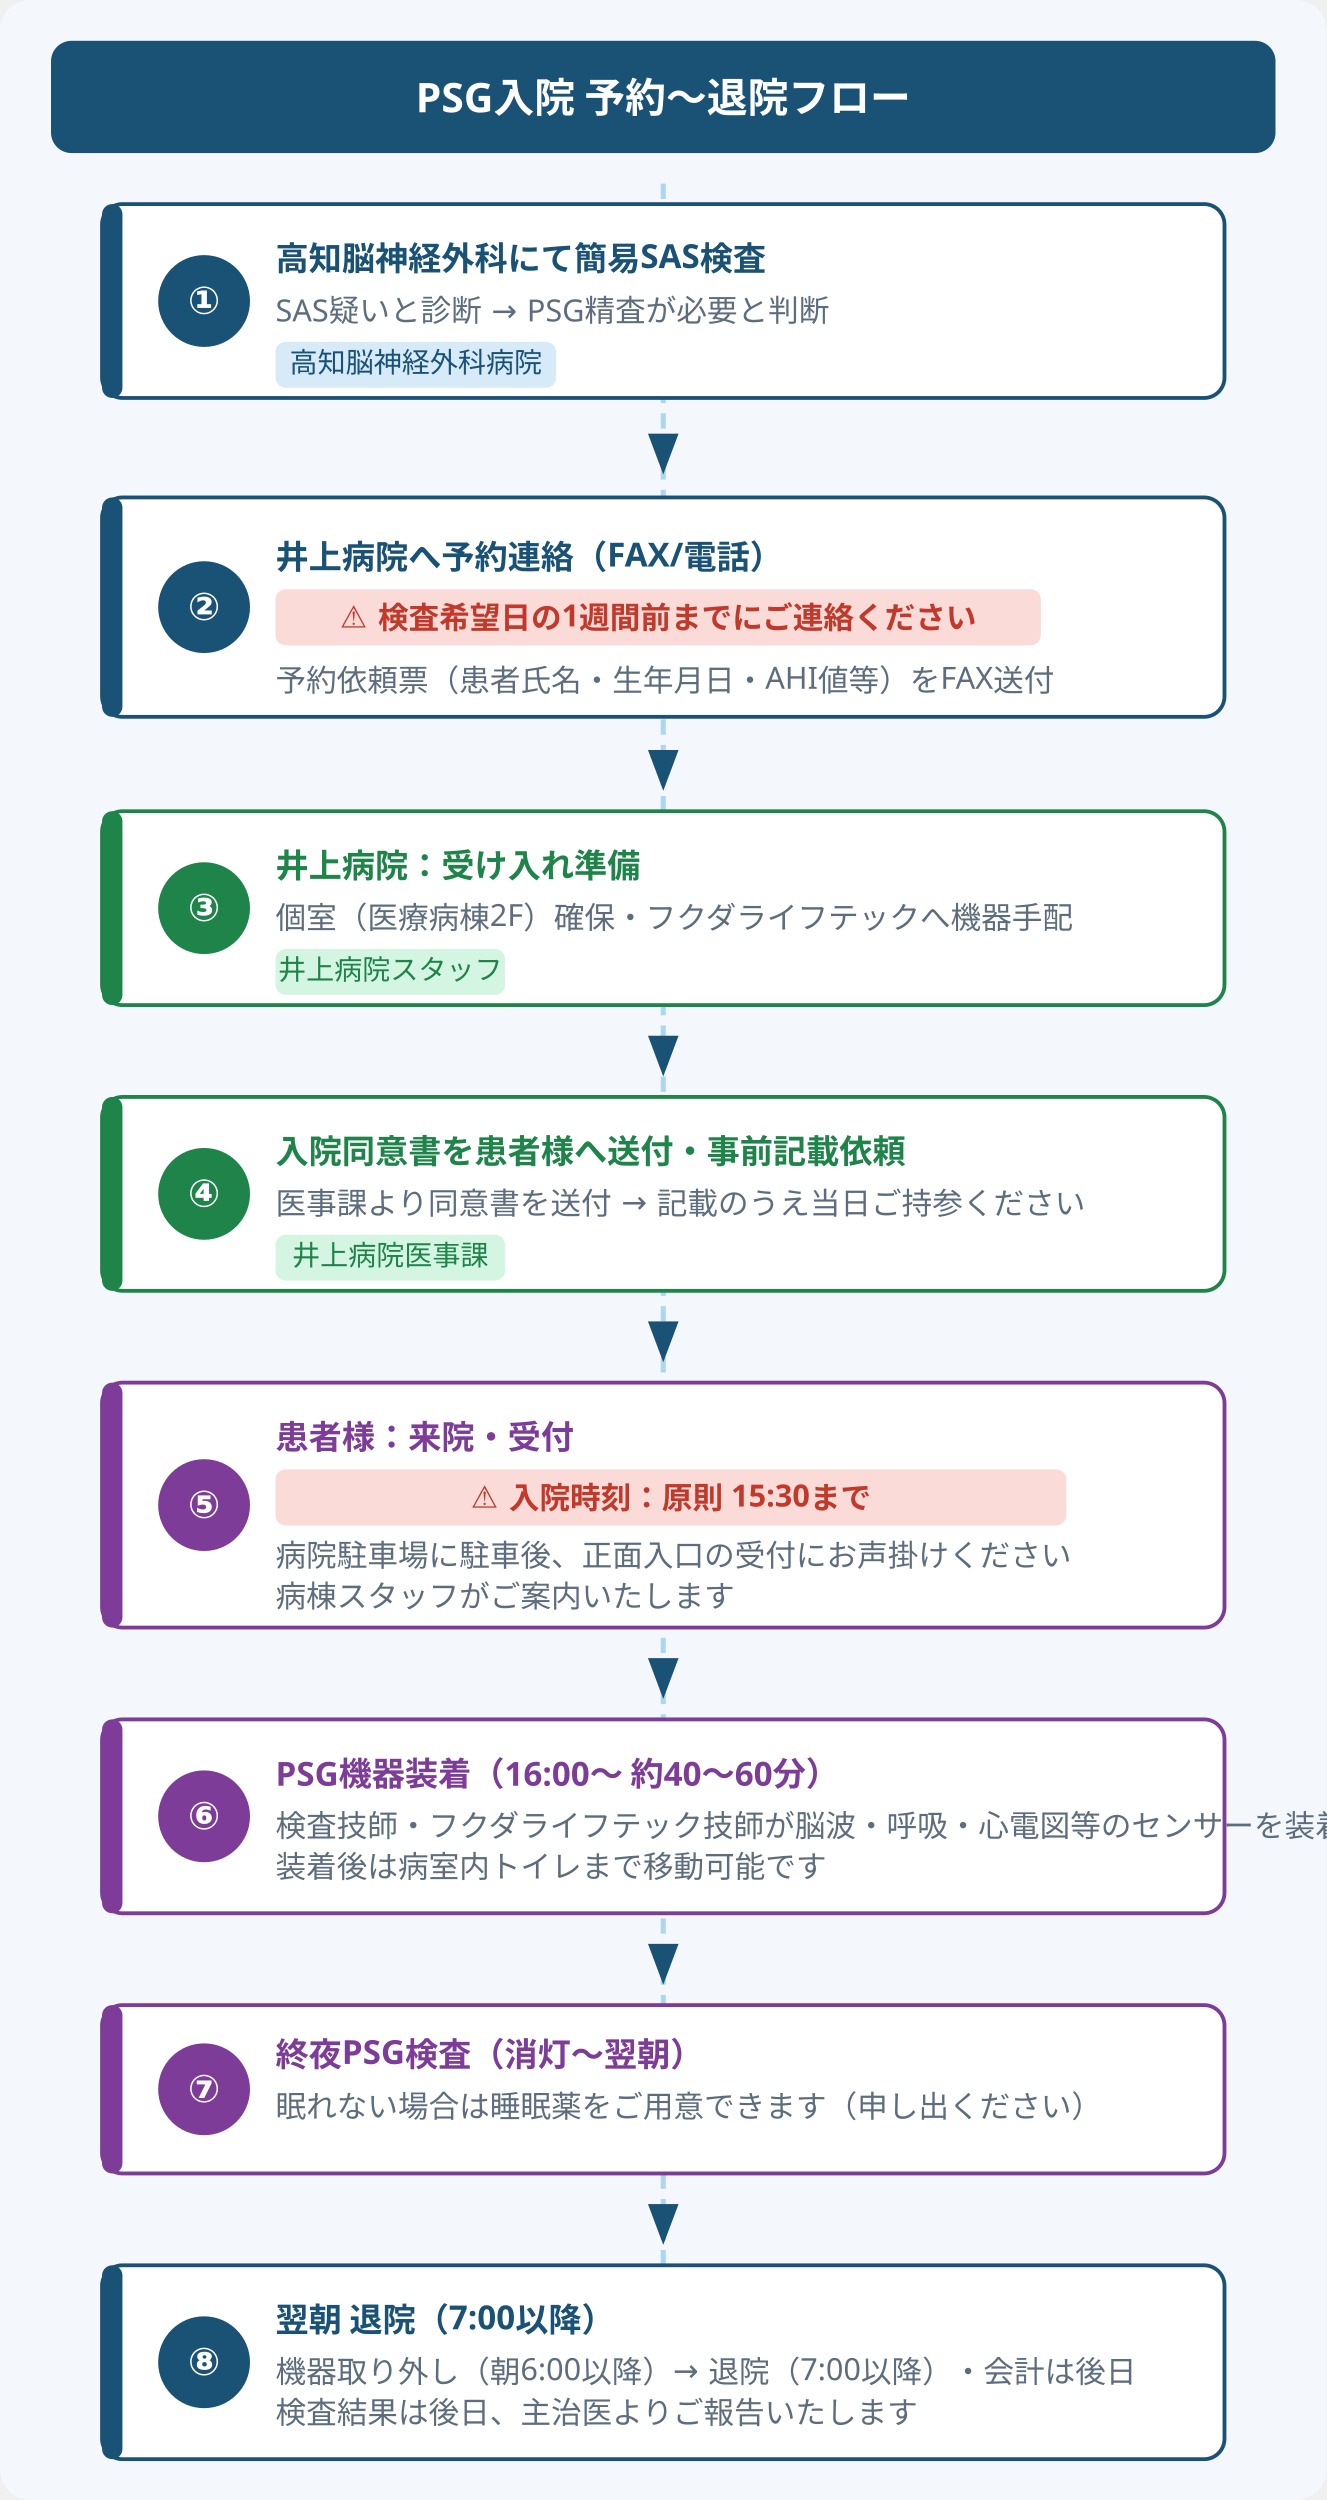
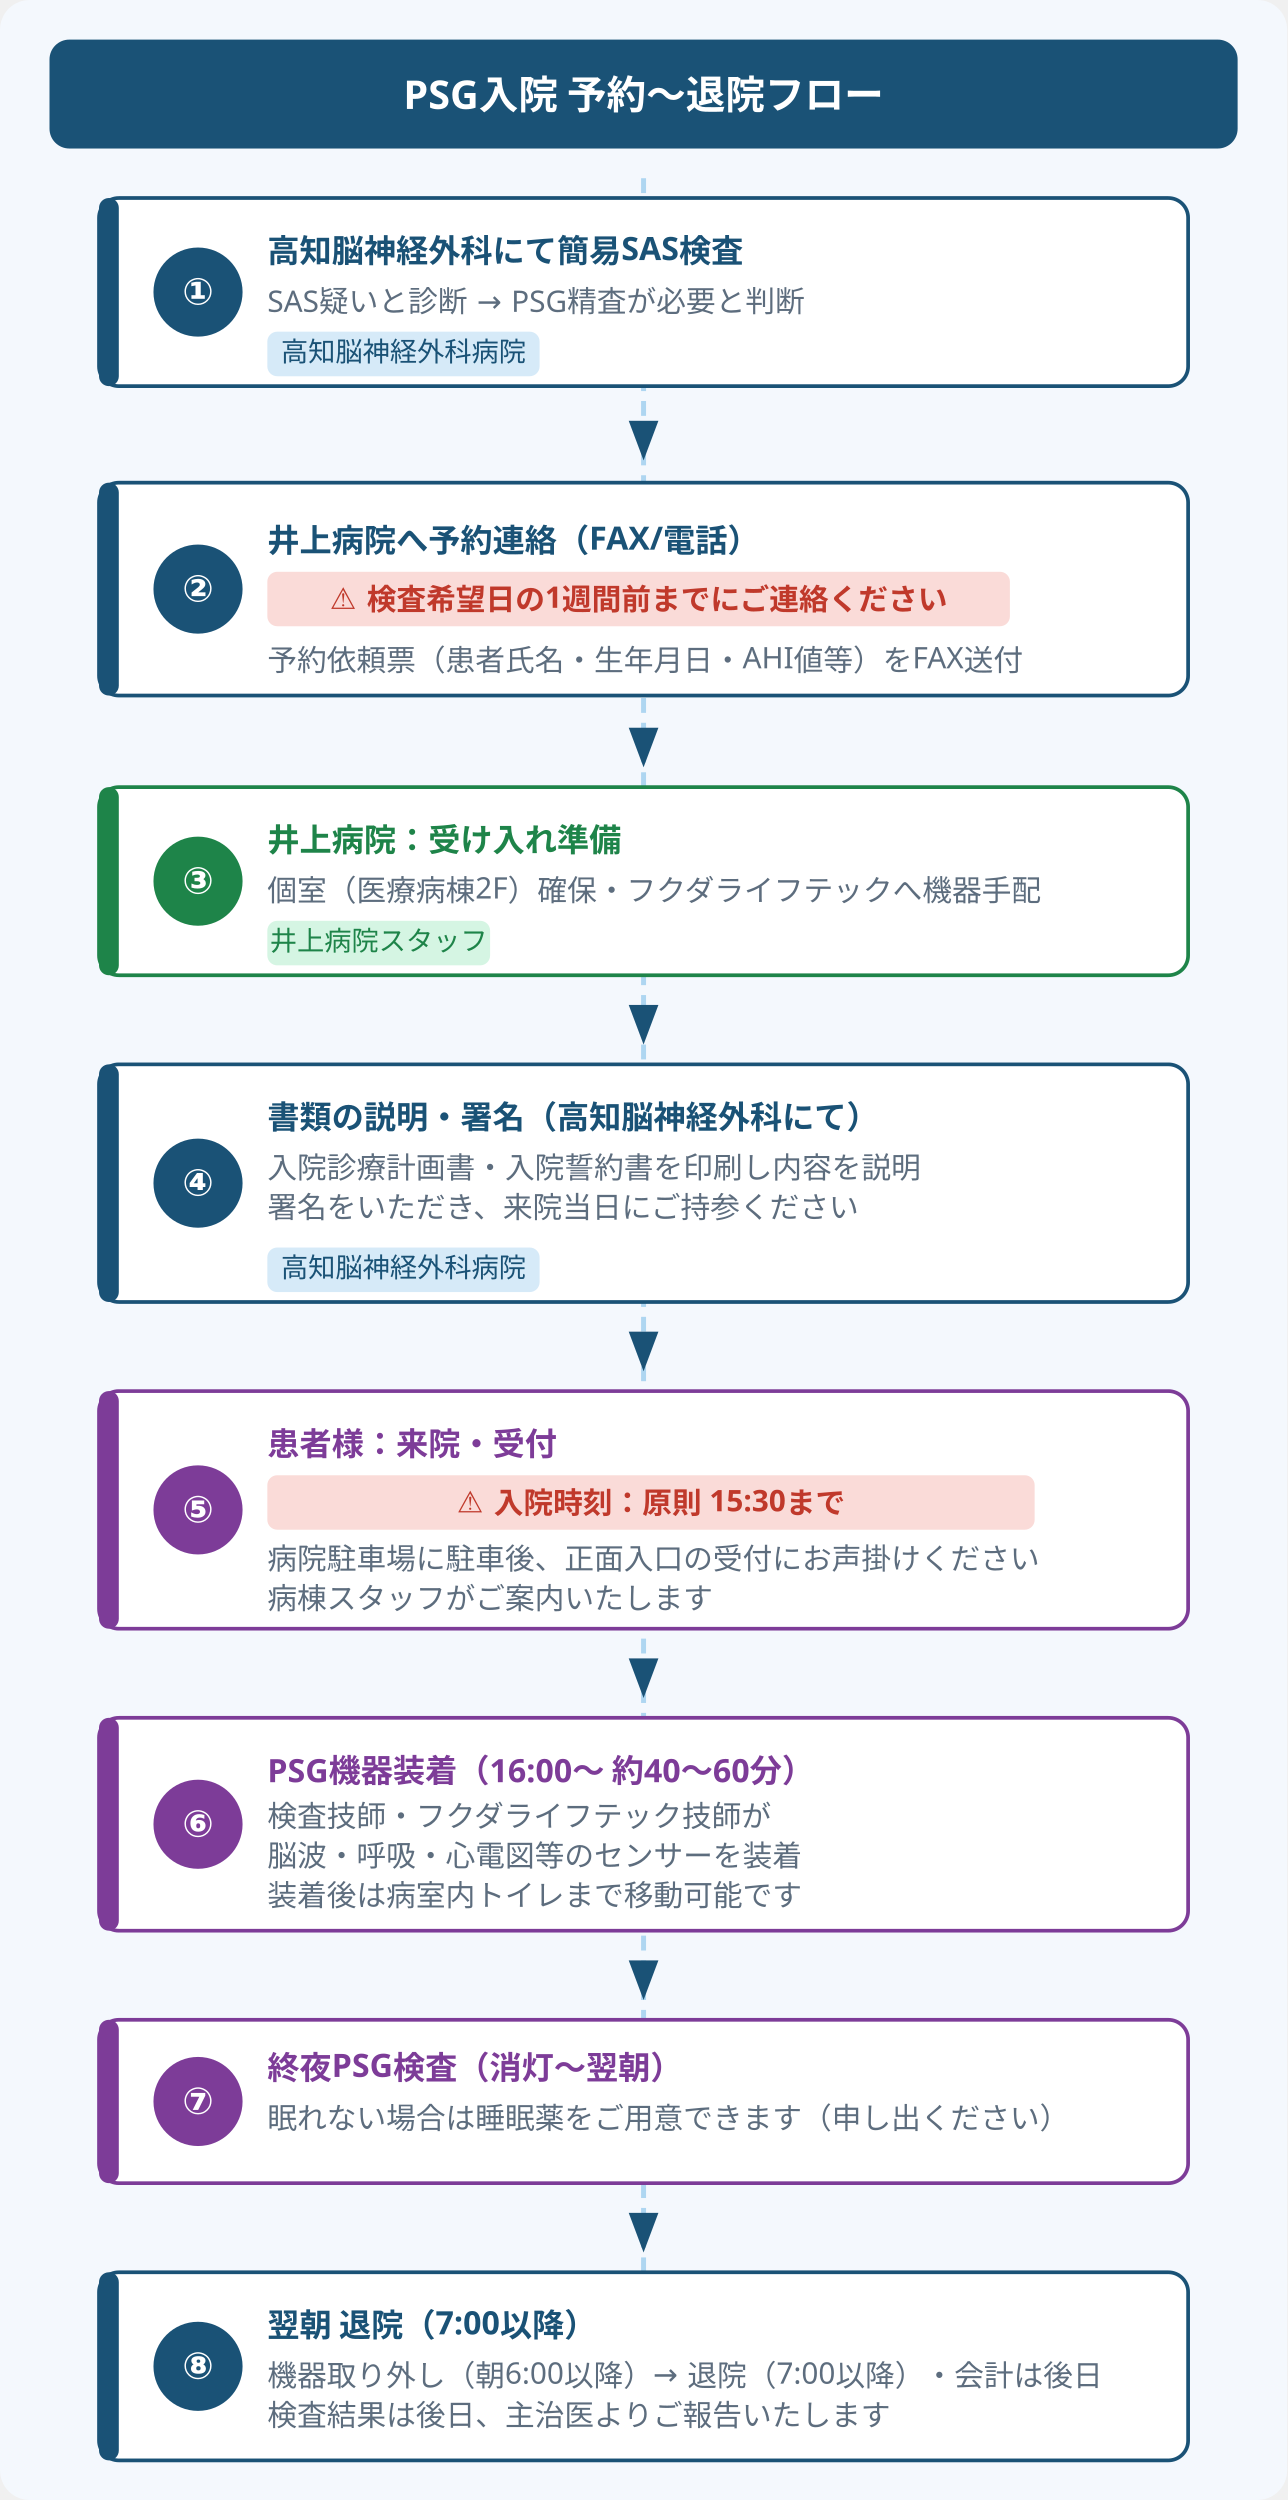
- <svg xmlns="http://www.w3.org/2000/svg" viewBox="0 0 520 980" width="520" height="980" font-family="'Hiragino Sans','Meiryo','Yu Gothic',sans-serif">
-   <rect width="520" height="980" fill="#f4f8fd" rx="12" />
+ <svg xmlns="http://www.w3.org/2000/svg" viewBox="0 0 520 1010" width="520" height="1010" font-family="'Hiragino Sans','Meiryo','Yu Gothic',sans-serif">
+   <rect width="520" height="1010" fill="#f4f8fd" rx="12" />
  <rect x="20" y="16" width="480" height="44" rx="8" fill="#1a5276" />
  <text x="260" y="44" text-anchor="middle" font-size="16" font-weight="bold" fill="white">PSG入院 予約〜退院フロー</text>
-   <line x1="260" y1="72" x2="260" y2="940" stroke="#aed6f1" stroke-width="2" stroke-dasharray="6,4" />
+   <line x1="260" y1="72" x2="260" y2="975" stroke="#aed6f1" stroke-width="2" stroke-dasharray="6,4" />
  <g transform="translate(0, 80)">
    <rect x="40" y="0" width="440" height="76" rx="8" fill="white" stroke="#1a5276" stroke-width="1.5" />
    <rect x="40" y="0" width="8" height="76" rx="4" fill="#1a5276" />
    <circle cx="80" cy="38" r="18" fill="#1a5276" />
    <text x="80" y="43" text-anchor="middle" font-size="15" font-weight="bold" fill="white">①</text>
    <text x="108" y="26" font-size="13" font-weight="bold" fill="#1a5276">高知脳神経外科にて簡易SAS検査</text>
    <text x="108" y="46" font-size="12" fill="#5d6d7e">SAS疑いと診断 → PSG精査が必要と判断</text>
    <rect x="108" y="54" width="110" height="18" rx="4" fill="#d6eaf8" />
    <text x="163" y="66" text-anchor="middle" font-size="11" fill="#1a5276">高知脳神経外科病院</text>
  </g>
  <polygon points="254,170 266,170 260,186" fill="#1a5276" />
  <g transform="translate(0, 195)">
    <rect x="40" y="0" width="440" height="86" rx="8" fill="white" stroke="#1a5276" stroke-width="1.5" />
    <rect x="40" y="0" width="8" height="86" rx="4" fill="#1a5276" />
    <circle cx="80" cy="43" r="18" fill="#1a5276" />
    <text x="80" y="48" text-anchor="middle" font-size="15" font-weight="bold" fill="white">②</text>
    <text x="108" y="28" font-size="13" font-weight="bold" fill="#1a5276">井上病院へ予約連絡（FAX/電話）</text>
    <rect x="108" y="36" width="300" height="22" rx="4" fill="#fadbd8" />
    <text x="258" y="51" text-anchor="middle" font-size="12" font-weight="bold" fill="#c0392b">⚠ 検査希望日の1週間前までにご連絡ください</text>
    <text x="108" y="76" font-size="12" fill="#5d6d7e">予約依頼票（患者氏名・生年月日・AHI値等）をFAX送付</text>
  </g>
  <polygon points="254,294 266,294 260,310" fill="#1a5276" />
  <g transform="translate(0, 318)">
    <rect x="40" y="0" width="440" height="76" rx="8" fill="white" stroke="#1e8449" stroke-width="1.5" />
    <rect x="40" y="0" width="8" height="76" rx="4" fill="#1e8449" />
    <circle cx="80" cy="38" r="18" fill="#1e8449" />
    <text x="80" y="43" text-anchor="middle" font-size="15" font-weight="bold" fill="white">③</text>
    <text x="108" y="26" font-size="13" font-weight="bold" fill="#1e8449">井上病院：受け入れ準備</text>
    <text x="108" y="46" font-size="12" fill="#5d6d7e">個室（医療病棟2F）確保・フクダライフテックへ機器手配</text>
    <rect x="108" y="54" width="90" height="18" rx="4" fill="#d5f5e3" />
    <text x="153" y="66" text-anchor="middle" font-size="11" fill="#1e8449">井上病院スタッフ</text>
  </g>
  <polygon points="254,406 266,406 260,422" fill="#1a5276" />
  <g transform="translate(0, 430)">
-     <rect x="40" y="0" width="440" height="76" rx="8" fill="white" stroke="#1e8449" stroke-width="1.5" />
-     <rect x="40" y="0" width="8" height="76" rx="4" fill="#1e8449" />
-     <circle cx="80" cy="38" r="18" fill="#1e8449" />
-     <text x="80" y="43" text-anchor="middle" font-size="15" font-weight="bold" fill="white">④</text>
-     <text x="108" y="26" font-size="13" font-weight="bold" fill="#1e8449">入院同意書を患者様へ送付・事前記載依頼</text>
-     <text x="108" y="46" font-size="12" fill="#5d6d7e">医事課より同意書を送付 → 記載のうえ当日ご持参ください</text>
-     <rect x="108" y="54" width="90" height="18" rx="4" fill="#d5f5e3" />
-     <text x="153" y="66" text-anchor="middle" font-size="11" fill="#1e8449">井上病院医事課</text>
+     <rect x="40" y="0" width="440" height="96" rx="8" fill="white" stroke="#1a5276" stroke-width="1.5" />
+     <rect x="40" y="0" width="8" height="96" rx="4" fill="#1a5276" />
+     <circle cx="80" cy="48" r="18" fill="#1a5276" />
+     <text x="80" y="53" text-anchor="middle" font-size="15" font-weight="bold" fill="white">④</text>
+     <text x="108" y="26" font-size="13" font-weight="bold" fill="#1a5276">書類の説明・署名（高知脳神経外科にて）</text>
+     <text x="108" y="46" font-size="12" fill="#5d6d7e">入院診療計画書・入院誓約書を印刷し内容を説明</text>
+     <text x="108" y="62" font-size="12" fill="#5d6d7e">署名をいただき、来院当日にご持参ください</text>
+     <rect x="108" y="74" width="110" height="18" rx="4" fill="#d6eaf8" />
+     <text x="163" y="86" text-anchor="middle" font-size="11" fill="#1a5276">高知脳神経外科病院</text>
  </g>
-   <polygon points="254,518 266,518 260,534" fill="#1a5276" />
-   <g transform="translate(0, 542)">
+   <polygon points="254,538 266,538 260,554" fill="#1a5276" />
+   <g transform="translate(0, 562)">
    <rect x="40" y="0" width="440" height="96" rx="8" fill="white" stroke="#7d3c98" stroke-width="1.5" />
    <rect x="40" y="0" width="8" height="96" rx="4" fill="#7d3c98" />
    <circle cx="80" cy="48" r="18" fill="#7d3c98" />
    <text x="80" y="53" text-anchor="middle" font-size="15" font-weight="bold" fill="white">⑤</text>
    <text x="108" y="26" font-size="13" font-weight="bold" fill="#7d3c98">患者様：来院・受付</text>
    <rect x="108" y="34" width="310" height="22" rx="4" fill="#fadbd8" />
    <text x="263" y="49" text-anchor="middle" font-size="12" font-weight="bold" fill="#c0392b">⚠ 入院時刻：原則 15:30まで</text>
    <text x="108" y="72" font-size="12" fill="#5d6d7e">病院駐車場に駐車後、正面入口の受付にお声掛けください</text>
    <text x="108" y="88" font-size="12" fill="#5d6d7e">病棟スタッフがご案内いたします</text>
  </g>
-   <polygon points="254,650 266,650 260,666" fill="#1a5276" />
-   <g transform="translate(0, 674)">
-     <rect x="40" y="0" width="440" height="76" rx="8" fill="white" stroke="#7d3c98" stroke-width="1.5" />
-     <rect x="40" y="0" width="8" height="76" rx="4" fill="#7d3c98" />
-     <circle cx="80" cy="38" r="18" fill="#7d3c98" />
-     <text x="80" y="43" text-anchor="middle" font-size="15" font-weight="bold" fill="white">⑥</text>
+   <polygon points="254,670 266,670 260,686" fill="#1a5276" />
+   <g transform="translate(0, 694)">
+     <rect x="40" y="0" width="440" height="86" rx="8" fill="white" stroke="#7d3c98" stroke-width="1.5" />
+     <rect x="40" y="0" width="8" height="86" rx="4" fill="#7d3c98" />
+     <circle cx="80" cy="43" r="18" fill="#7d3c98" />
+     <text x="80" y="48" text-anchor="middle" font-size="15" font-weight="bold" fill="white">⑥</text>
    <text x="108" y="26" font-size="13" font-weight="bold" fill="#7d3c98">PSG機器装着（16:00〜 約40〜60分）</text>
-     <text x="108" y="46" font-size="12" fill="#5d6d7e">検査技師・フクダライフテック技師が脳波・呼吸・心電図等のセンサーを装着</text>
-     <text x="108" y="62" font-size="12" fill="#5d6d7e">装着後は病室内トイレまで移動可能です</text>
+     <text x="108" y="44" font-size="12" fill="#5d6d7e">検査技師・フクダライフテック技師が</text>
+     <text x="108" y="60" font-size="12" fill="#5d6d7e">脳波・呼吸・心電図等のセンサーを装着</text>
+     <text x="108" y="76" font-size="12" fill="#5d6d7e">装着後は病室内トイレまで移動可能です</text>
  </g>
-   <polygon points="254,762 266,762 260,778" fill="#1a5276" />
-   <g transform="translate(0, 786)">
+   <polygon points="254,792 266,792 260,808" fill="#1a5276" />
+   <g transform="translate(0, 816)">
    <rect x="40" y="0" width="440" height="66" rx="8" fill="white" stroke="#7d3c98" stroke-width="1.5" />
    <rect x="40" y="0" width="8" height="66" rx="4" fill="#7d3c98" />
    <circle cx="80" cy="33" r="18" fill="#7d3c98" />
    <text x="80" y="38" text-anchor="middle" font-size="15" font-weight="bold" fill="white">⑦</text>
    <text x="108" y="24" font-size="13" font-weight="bold" fill="#7d3c98">終夜PSG検査（消灯〜翌朝）</text>
    <text x="108" y="44" font-size="12" fill="#5d6d7e">眠れない場合は睡眠薬をご用意できます（申し出ください）</text>
  </g>
-   <polygon points="254,864 266,864 260,880" fill="#1a5276" />
-   <g transform="translate(0, 888)">
+   <polygon points="254,894 266,894 260,910" fill="#1a5276" />
+   <g transform="translate(0, 918)">
    <rect x="40" y="0" width="440" height="76" rx="8" fill="white" stroke="#1a5276" stroke-width="1.5" />
    <rect x="40" y="0" width="8" height="76" rx="4" fill="#1a5276" />
    <circle cx="80" cy="38" r="18" fill="#1a5276" />
    <text x="80" y="43" text-anchor="middle" font-size="15" font-weight="bold" fill="white">⑧</text>
    <text x="108" y="26" font-size="13" font-weight="bold" fill="#1a5276">翌朝 退院（7:00以降）</text>
    <text x="108" y="46" font-size="12" fill="#5d6d7e">機器取り外し（朝6:00以降）→ 退院（7:00以降）・会計は後日</text>
    <text x="108" y="62" font-size="12" fill="#5d6d7e">検査結果は後日、主治医よりご報告いたします</text>
  </g>
</svg>
